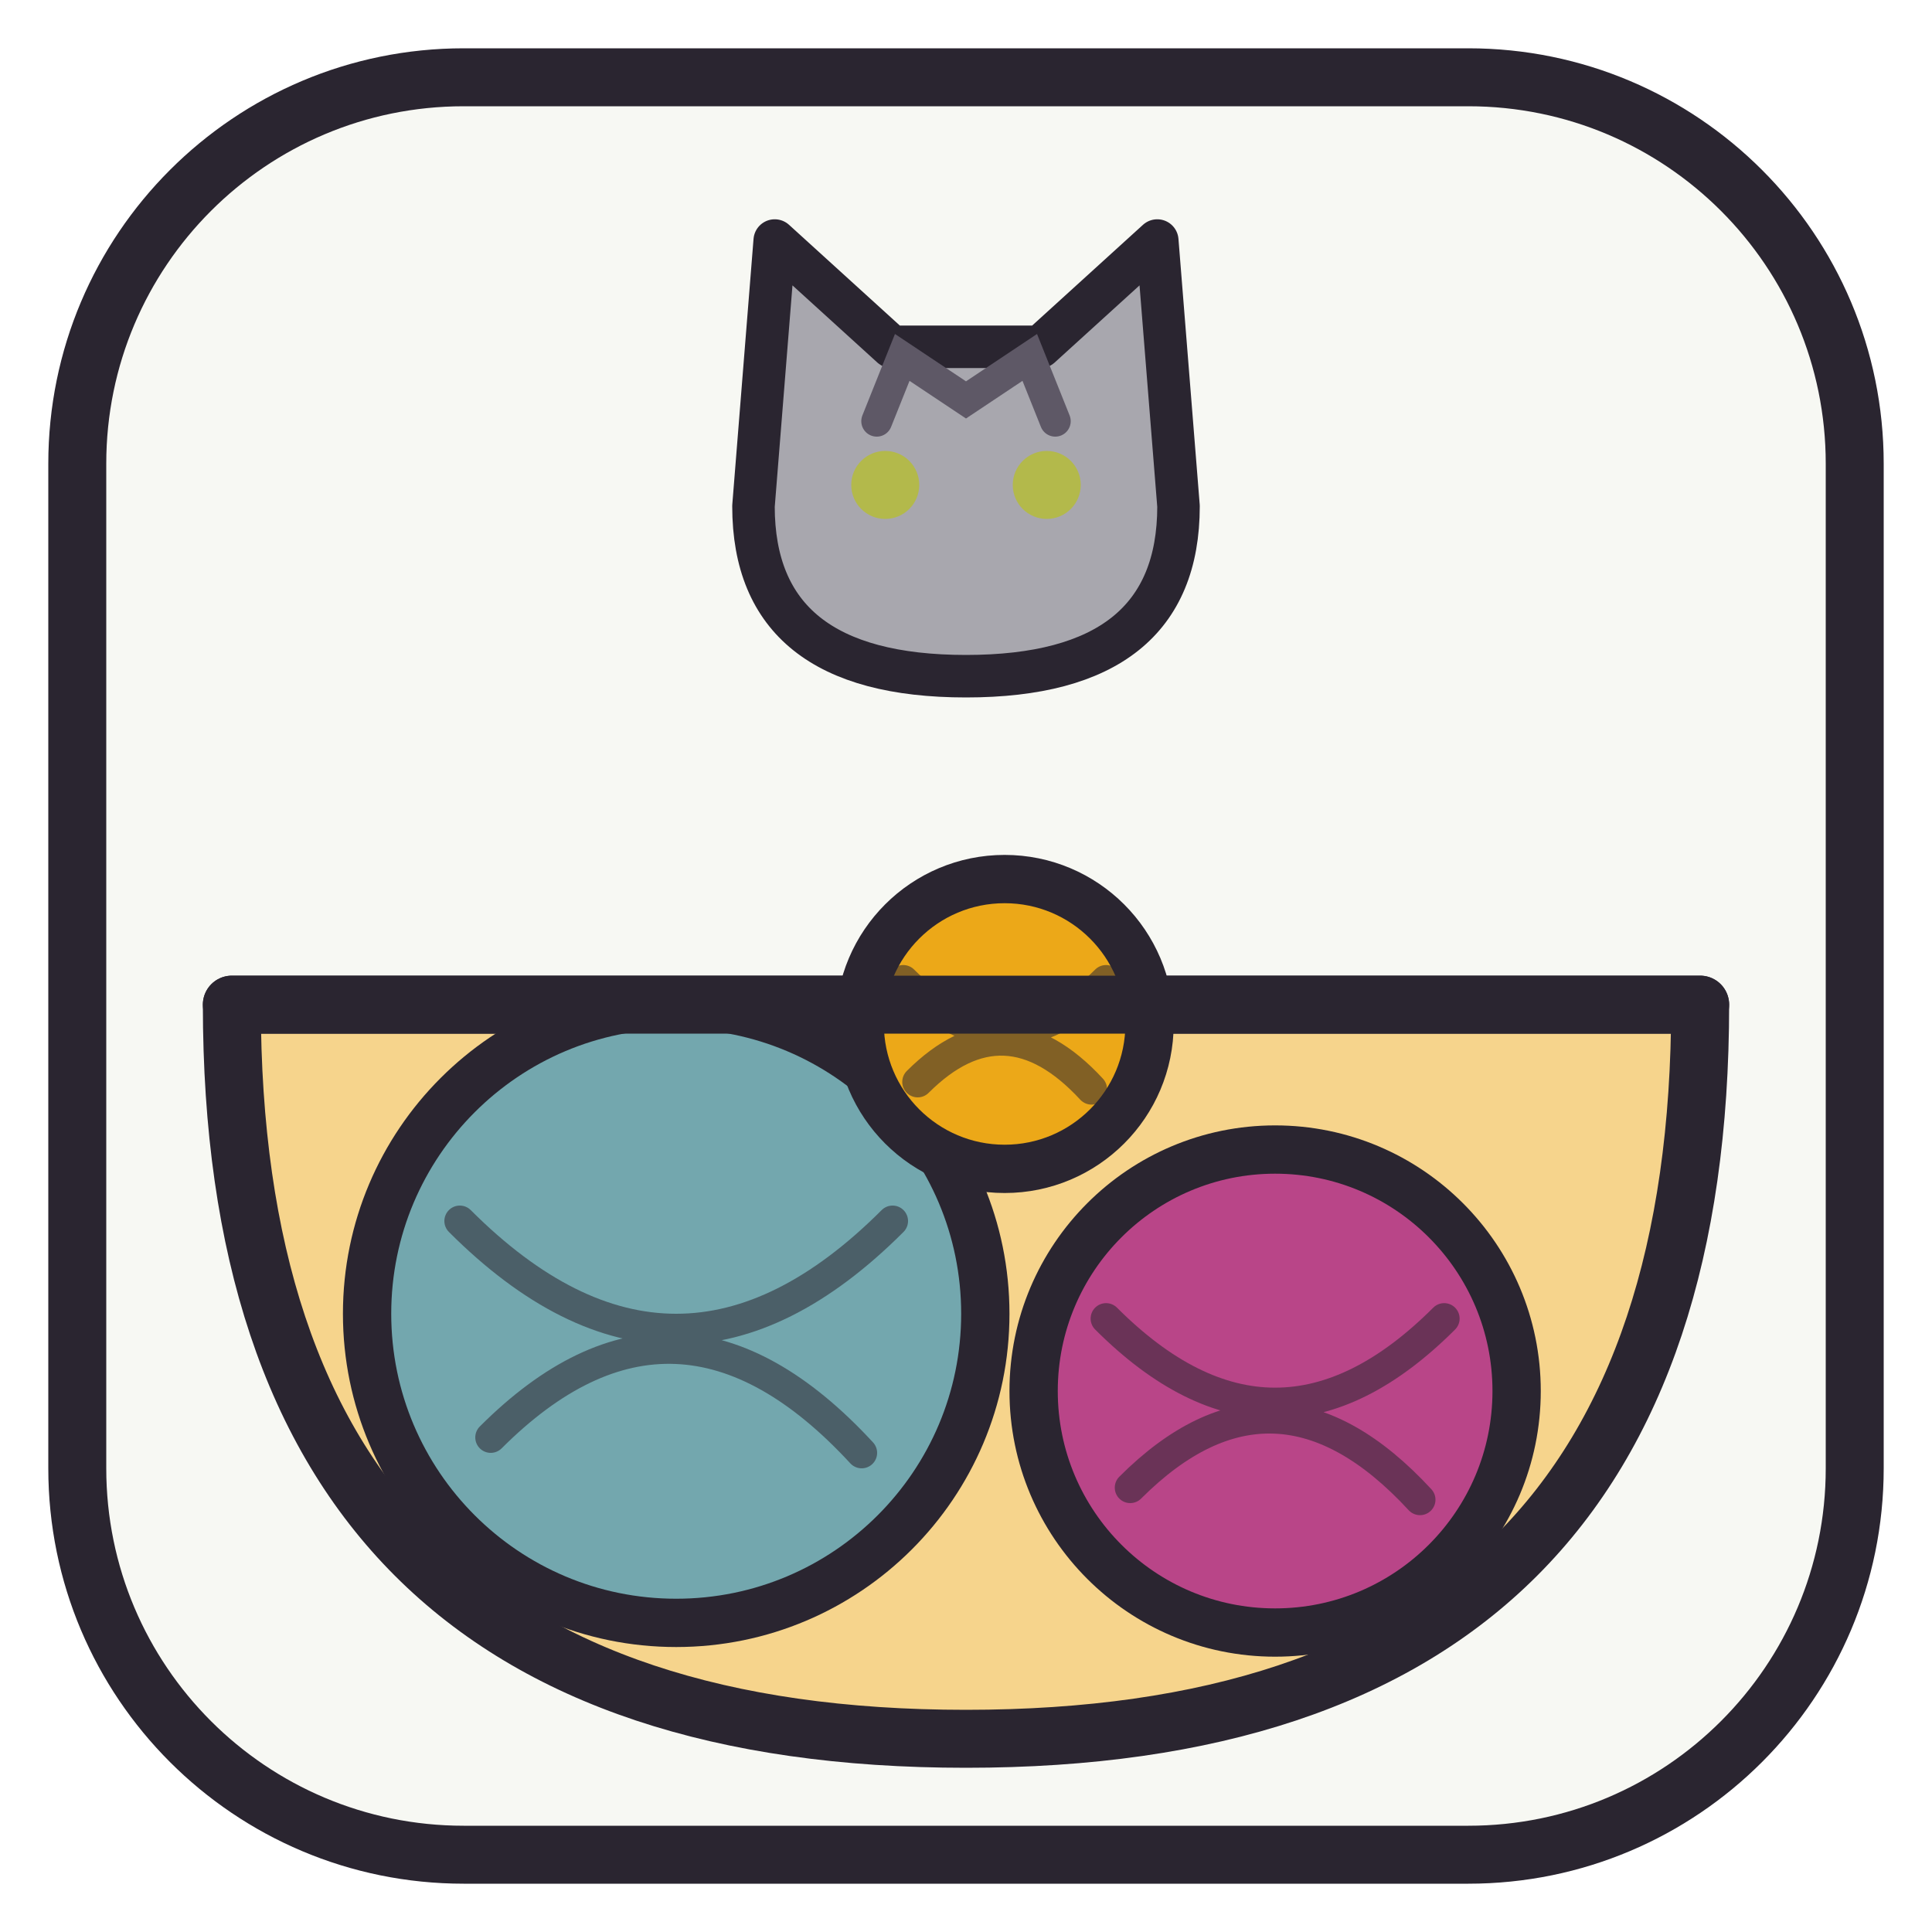
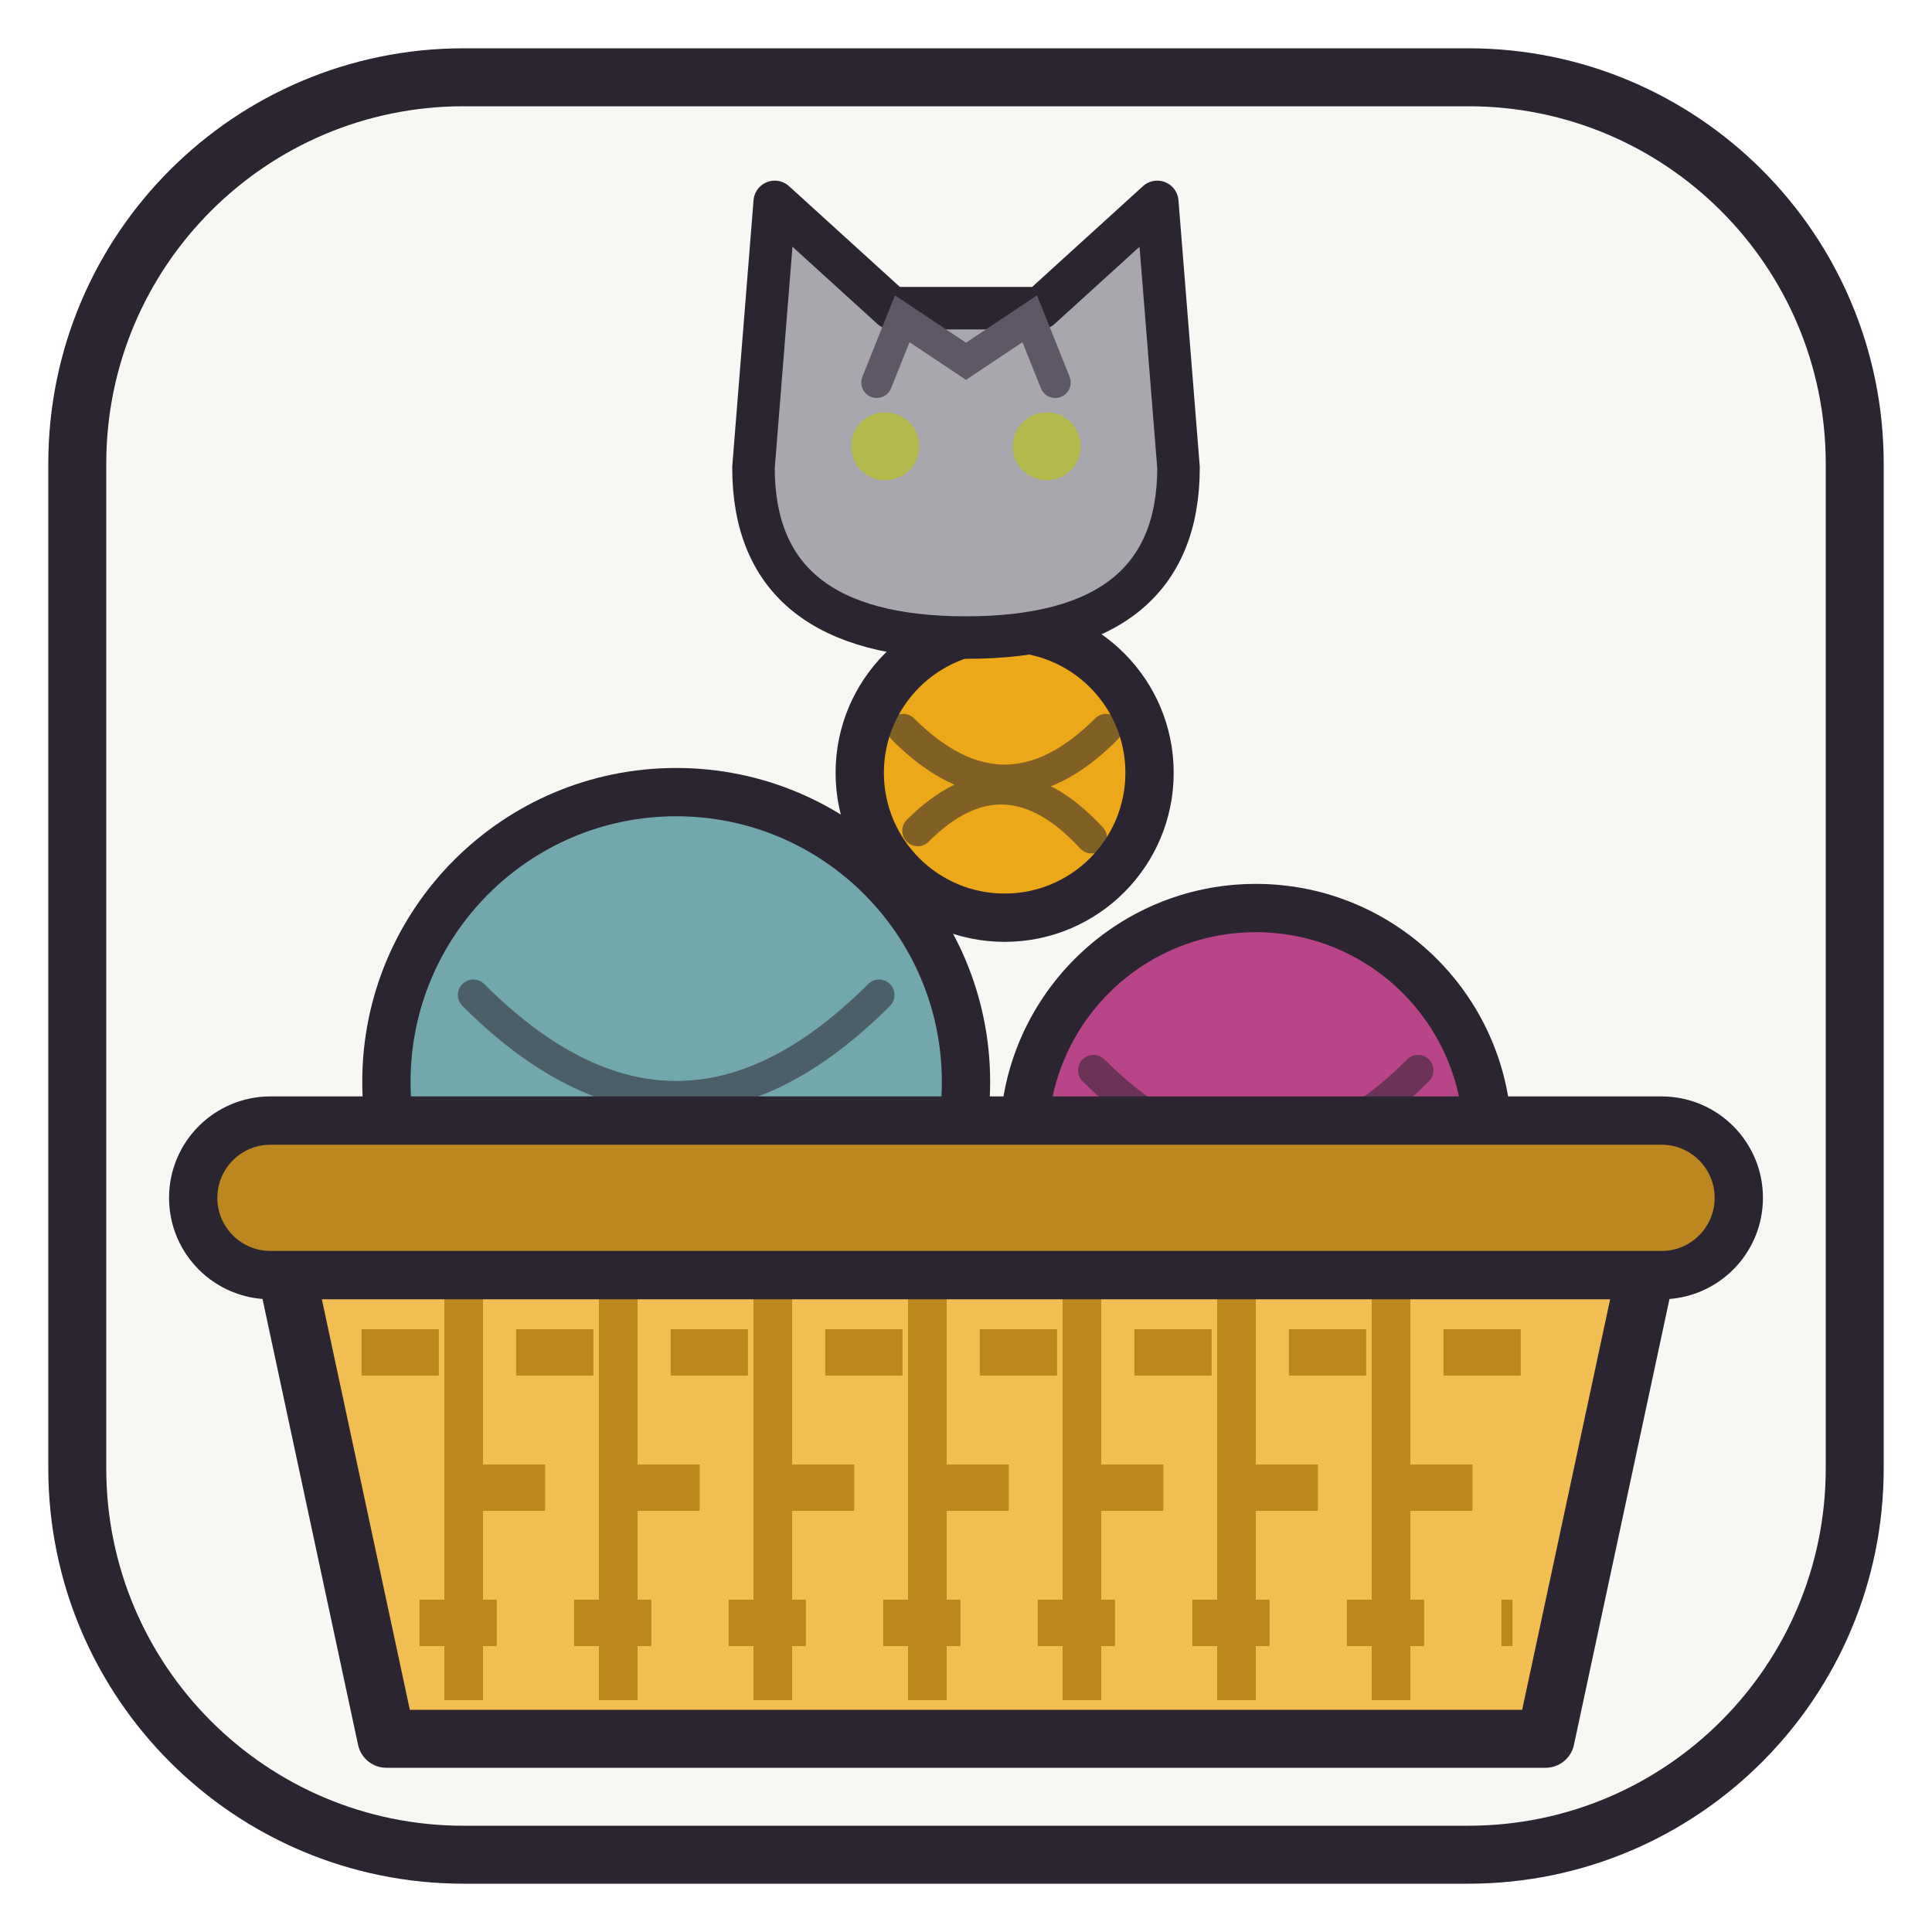
<svg xmlns="http://www.w3.org/2000/svg" viewBox="0 0 100 100">
  <rect x="4" y="4" width="92" height="92" rx="20" fill="#F7F8F3" stroke="#2A2530" stroke-width="3" />
-   <path d="M12 52H88Q88 90 50 90Q12 90 12 52Z" fill="#F6D48C" stroke="#2A2530" stroke-width="3" stroke-linejoin="round" />
-   <circle cx="35" cy="68" r="16" fill="#73A7AE" stroke="#2A2530" stroke-width="2.5" />
-   <path d="M23.8 63.2Q35 74.4 46.2 63.2M25.4 74.4Q35 64.8 44.6 75.2" fill="none" stroke="#2A2530" stroke-width="1.6" stroke-linecap="round" opacity=".55" />
-   <circle cx="66" cy="72" r="12.5" fill="#B94588" stroke="#2A2530" stroke-width="2.5" />
-   <path d="M57.25 68.25Q66 77.0 74.75 68.25M58.5 77.0Q66 69.5 73.5 77.625" fill="none" stroke="#2A2530" stroke-width="1.6" stroke-linecap="round" opacity=".55" />
-   <circle cx="52" cy="53" r="7.5" fill="#ECA818" stroke="#2A2530" stroke-width="2.5" />
-   <path d="M46.75 50.75Q52 56.0 57.25 50.75M47.5 56.0Q52 51.5 56.5 56.375" fill="none" stroke="#2A2530" stroke-width="1.6" stroke-linecap="round" opacity=".55" />
-   <path d="M12 52H88" stroke="#2A2530" stroke-width="3" stroke-linecap="round" />
-   <path d="M39 26.2L40.1 12.45L46.15 17.95L53.85 17.95L59.9 12.45L61 26.2Q61 35 50 35Q39 35 39 26.2Z" fill="#A8A7AE" stroke="#2A2530" stroke-width="2.2" stroke-linejoin="round" />
-   <path d="M45.38 21.8L46.7 18.5L50 20.7L53.3 18.5L54.62 21.8" stroke="#5E5866" stroke-width="1.6" fill="none" stroke-linecap="round" />
-   <circle cx="45.82" cy="25.1" r="1.76" fill="#B3B94B" />
-   <circle cx="54.18" cy="25.1" r="1.76" fill="#B3B94B" />
+   <circle cx="35" cy="56" r="15" fill="#73A7AE" stroke="#2A2530" stroke-width="2.5" />
+   <path d="M24.5 51.5Q35 62.0 45.5 51.5M26.0 62.0Q35 53.0 44.0 62.75" fill="none" stroke="#2A2530" stroke-width="1.6" stroke-linecap="round" opacity=".55" />
+   <circle cx="65" cy="59" r="12" fill="#B94588" stroke="#2A2530" stroke-width="2.5" />
+   <path d="M56.6 55.4Q65 63.8 73.4 55.4M57.8 63.8Q65 56.6 72.2 64.4" fill="none" stroke="#2A2530" stroke-width="1.6" stroke-linecap="round" opacity=".55" />
+   <circle cx="52" cy="40" r="7.5" fill="#ECA818" stroke="#2A2530" stroke-width="2.5" />
+   <path d="M46.75 37.75Q52 43.0 57.25 37.75M47.5 43.0Q52 38.5 56.5 43.375" fill="none" stroke="#2A2530" stroke-width="1.6" stroke-linecap="round" opacity=".55" />
+   <path d="M14 62H86L80 90H20Z" fill="#F1BE52" stroke="#2A2530" stroke-width="3" stroke-linejoin="round" />
+   <path d="M24 64V88" stroke="#BB871E" stroke-width="2" />
+   <path d="M32 64V88" stroke="#BB871E" stroke-width="2" />
+   <path d="M40 64V88" stroke="#BB871E" stroke-width="2" />
+   <path d="M48 64V88" stroke="#BB871E" stroke-width="2" />
+   <path d="M56 64V88" stroke="#BB871E" stroke-width="2" />
+   <path d="M64 64V88" stroke="#BB871E" stroke-width="2" />
+   <path d="M72 64V88" stroke="#BB871E" stroke-width="2" />
+   <path d="M18.714 70H81.286" stroke="#BB871E" stroke-width="2.4" stroke-dasharray="4 4" stroke-dashoffset="0" />
+   <path d="M20.214 77H79.786" stroke="#BB871E" stroke-width="2.4" stroke-dasharray="4 4" stroke-dashoffset="4" />
+   <path d="M21.714 84H78.286" stroke="#BB871E" stroke-width="2.4" stroke-dasharray="4 4" stroke-dashoffset="0" />
+   <rect x="10" y="58" width="80" height="8" rx="4" fill="#BB871E" stroke="#2A2530" stroke-width="2.5" />
+   <path d="M39 24.2L40.1 10.45L46.15 15.95L53.85 15.95L59.9 10.45L61 24.2Q61 33 50 33Q39 33 39 24.2Z" fill="#A8A7AE" stroke="#2A2530" stroke-width="2.2" stroke-linejoin="round" />
+   <path d="M45.38 19.8L46.7 16.5L50 18.7L53.3 16.5L54.62 19.8" stroke="#5E5866" stroke-width="1.6" fill="none" stroke-linecap="round" />
+   <circle cx="45.82" cy="23.1" r="1.76" fill="#B3B94B" />
+   <circle cx="54.18" cy="23.1" r="1.76" fill="#B3B94B" />
</svg>
